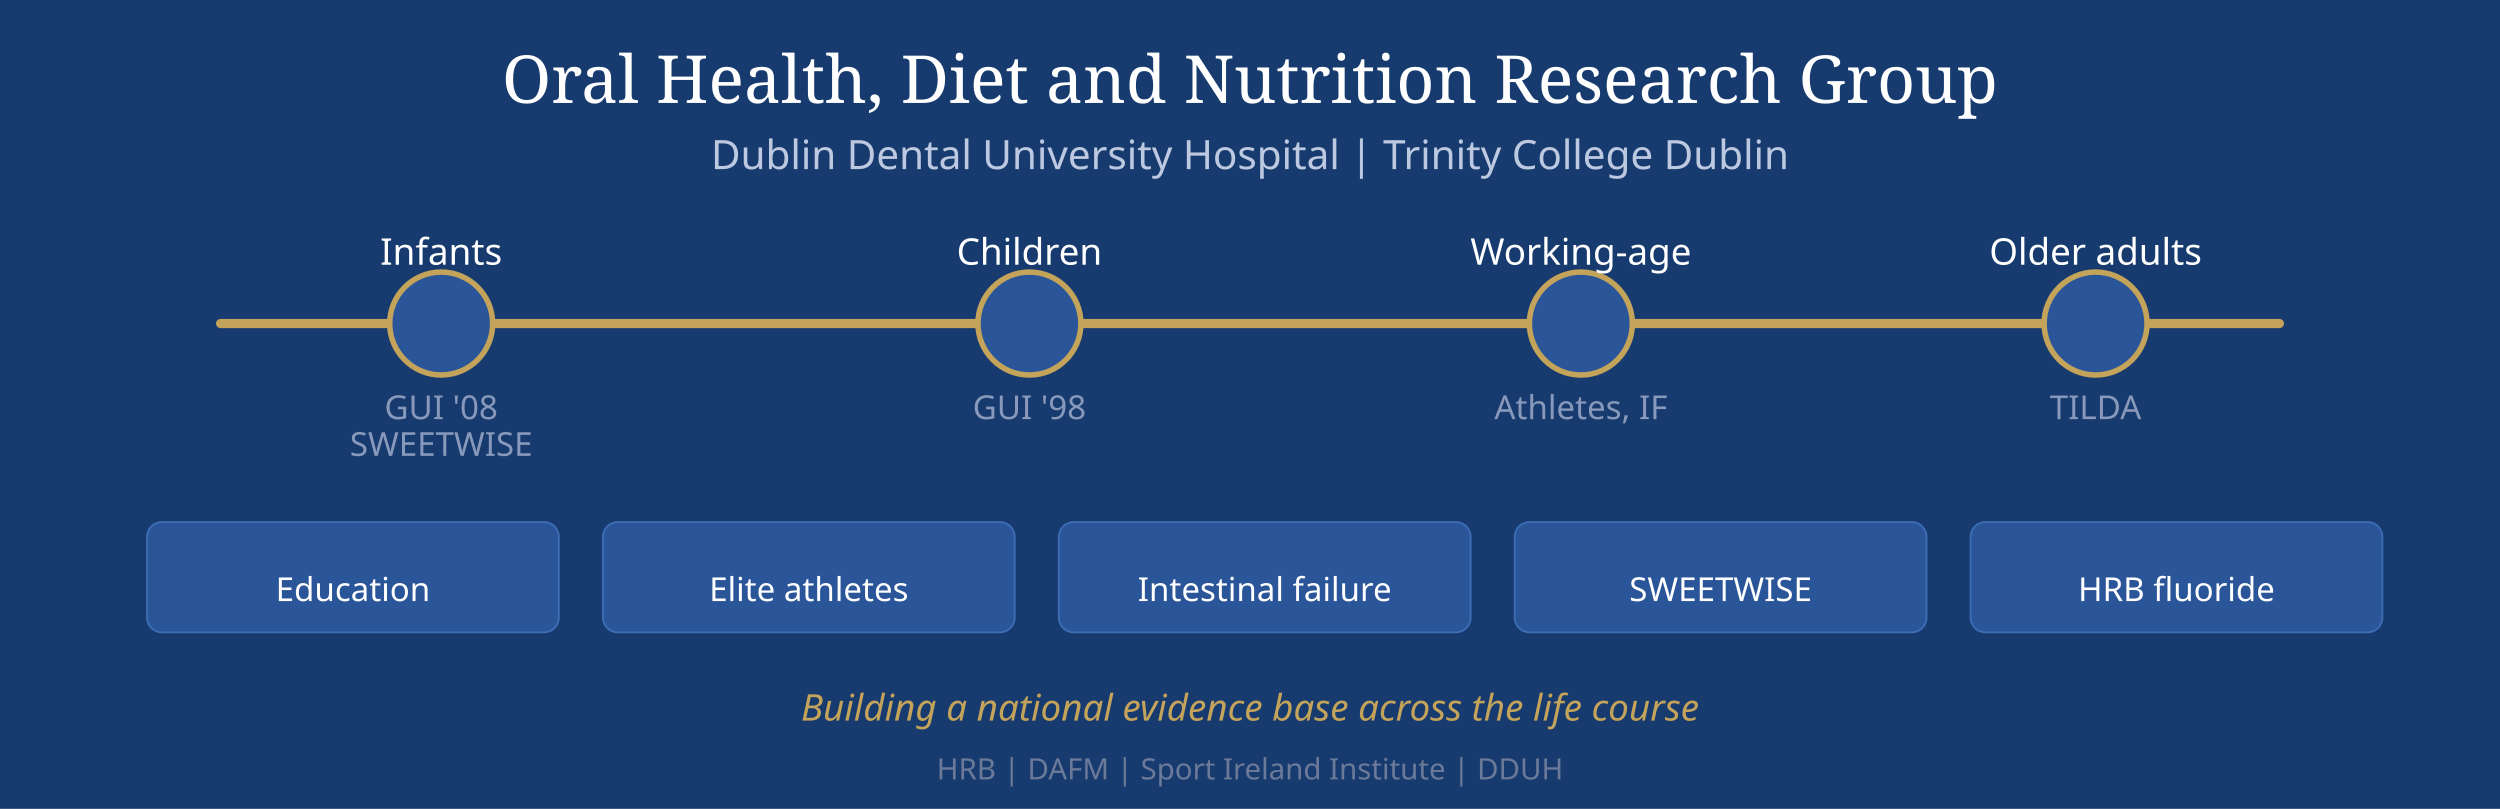
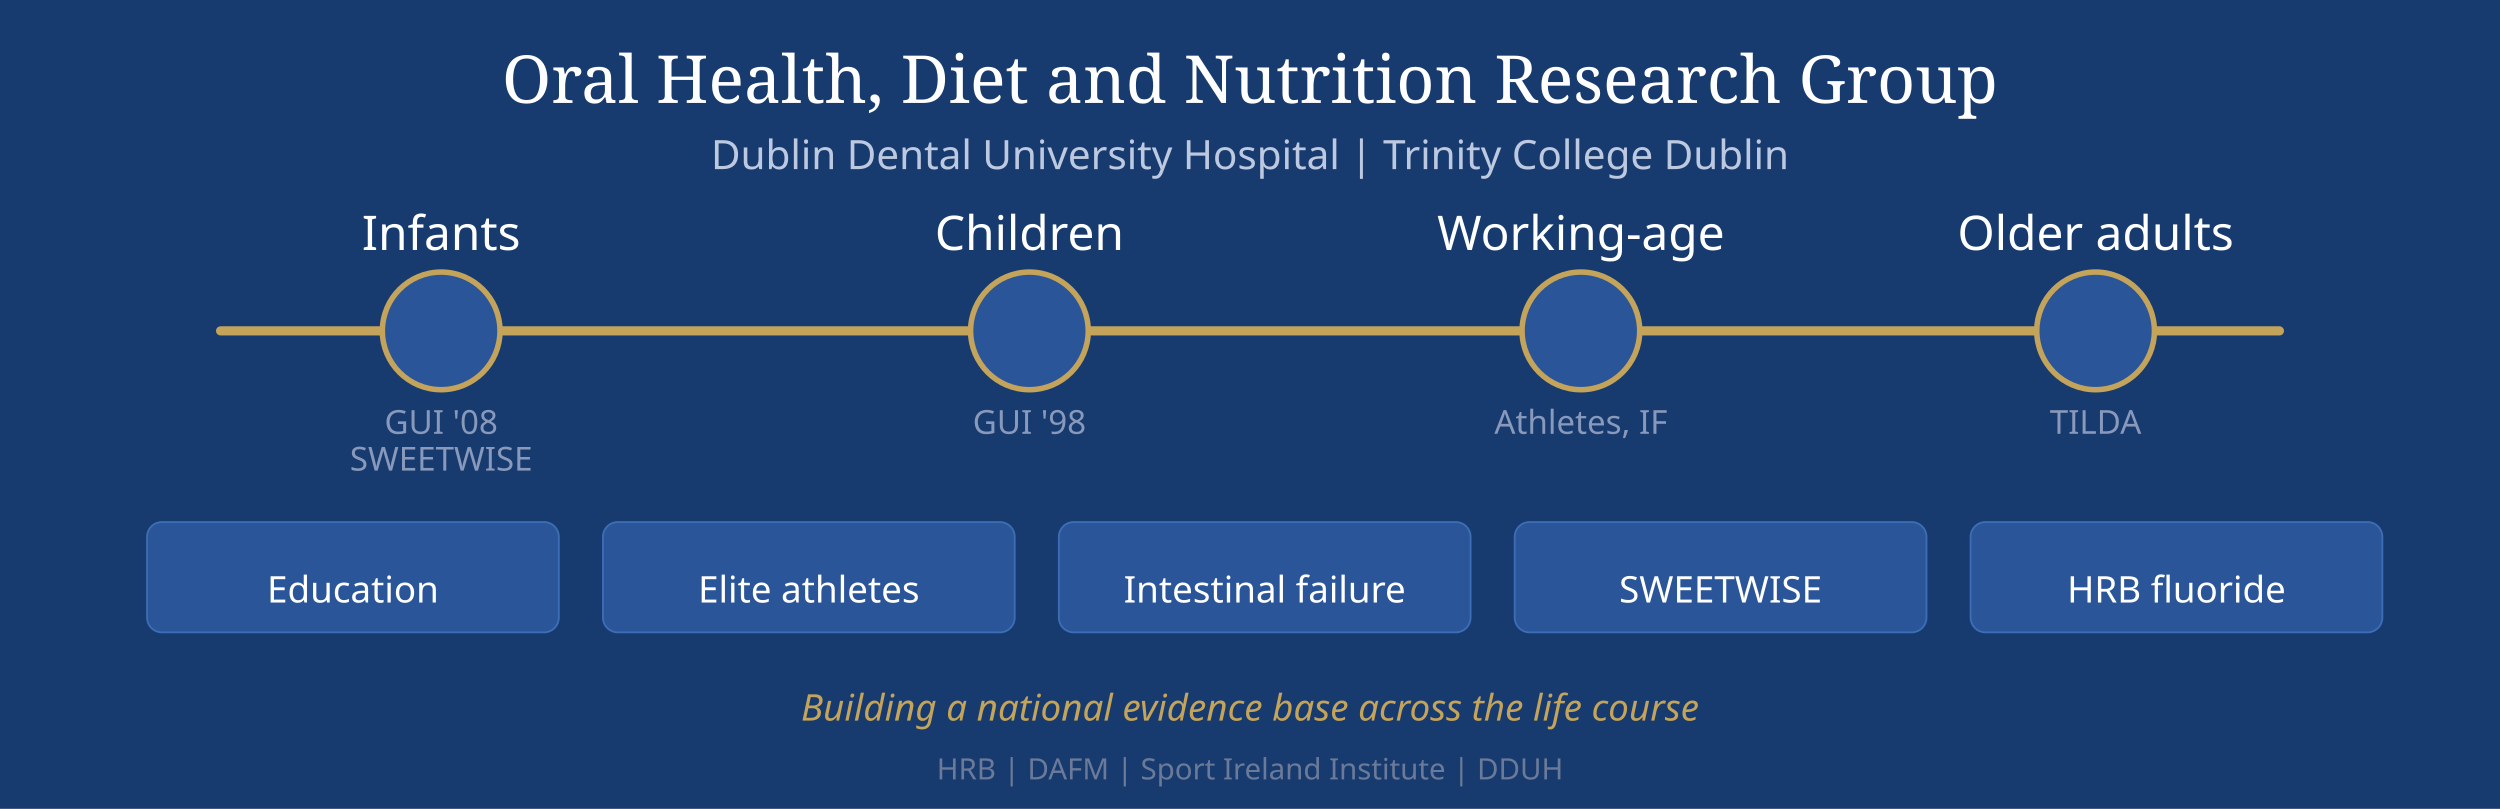
<svg xmlns="http://www.w3.org/2000/svg" width="100%" viewBox="0 0 680 220">
  <rect x="0" y="0" width="680" height="220" rx="0" fill="#173B6E" />
  <text x="340" y="28" text-anchor="middle" fill="#FFFFFF" font-family="Georgia, serif" font-size="18" font-weight="500">Oral Health, Diet and Nutrition Research Group</text>
  <text x="340" y="46" text-anchor="middle" fill="#BDC9E0" font-family="Calibri, sans-serif" font-size="11">Dublin Dental University Hospital | Trinity College Dublin</text>
-   <line x1="60" y1="88" x2="620" y2="88" stroke="#C4A35A" stroke-width="2.5" stroke-linecap="round" />
-   <circle cx="120" cy="88" r="14" fill="#2A5599" stroke="#C4A35A" stroke-width="1.5" />
-   <text x="120" y="72" text-anchor="middle" fill="#FFFFFF" font-family="Calibri, sans-serif" font-size="10" font-weight="500">Infants</text>
-   <text x="120" y="114" text-anchor="middle" fill="#8899BB" font-family="Calibri, sans-serif" font-size="9">GUI '08</text>
-   <text x="120" y="124" text-anchor="middle" fill="#8899BB" font-family="Calibri, sans-serif" font-size="9">SWEETWISE</text>
-   <circle cx="280" cy="88" r="14" fill="#2A5599" stroke="#C4A35A" stroke-width="1.5" />
-   <text x="280" y="72" text-anchor="middle" fill="#FFFFFF" font-family="Calibri, sans-serif" font-size="10" font-weight="500">Children</text>
-   <text x="280" y="114" text-anchor="middle" fill="#8899BB" font-family="Calibri, sans-serif" font-size="9">GUI '98</text>
-   <circle cx="430" cy="88" r="14" fill="#2A5599" stroke="#C4A35A" stroke-width="1.5" />
-   <text x="430" y="72" text-anchor="middle" fill="#FFFFFF" font-family="Calibri, sans-serif" font-size="10" font-weight="500">Working-age</text>
-   <text x="430" y="114" text-anchor="middle" fill="#8899BB" font-family="Calibri, sans-serif" font-size="9">Athletes, IF</text>
-   <circle cx="570" cy="88" r="14" fill="#2A5599" stroke="#C4A35A" stroke-width="1.5" />
-   <text x="570" y="72" text-anchor="middle" fill="#FFFFFF" font-family="Calibri, sans-serif" font-size="10" font-weight="500">Older adults</text>
-   <text x="570" y="114" text-anchor="middle" fill="#8899BB" font-family="Calibri, sans-serif" font-size="9">TILDA</text>
+   <line x1="60" y1="90" x2="620" y2="90" stroke="#C4A35A" stroke-width="2.5" stroke-linecap="round" />
+   <circle cx="120" cy="90" r="16" fill="#2A5599" stroke="#C4A35A" stroke-width="1.5" />
+   <text x="120" y="68" text-anchor="middle" fill="#FFFFFF" font-family="Calibri, sans-serif" font-size="13" font-weight="500">Infants</text>
+   <text x="120" y="118" text-anchor="middle" fill="#8899BB" font-family="Calibri, sans-serif" font-size="9">GUI '08</text>
+   <text x="120" y="128" text-anchor="middle" fill="#8899BB" font-family="Calibri, sans-serif" font-size="9">SWEETWISE</text>
+   <circle cx="280" cy="90" r="16" fill="#2A5599" stroke="#C4A35A" stroke-width="1.5" />
+   <text x="280" y="68" text-anchor="middle" fill="#FFFFFF" font-family="Calibri, sans-serif" font-size="13" font-weight="500">Children</text>
+   <text x="280" y="118" text-anchor="middle" fill="#8899BB" font-family="Calibri, sans-serif" font-size="9">GUI '98</text>
+   <circle cx="430" cy="90" r="16" fill="#2A5599" stroke="#C4A35A" stroke-width="1.5" />
+   <text x="430" y="68" text-anchor="middle" fill="#FFFFFF" font-family="Calibri, sans-serif" font-size="13" font-weight="500">Working-age</text>
+   <text x="430" y="118" text-anchor="middle" fill="#8899BB" font-family="Calibri, sans-serif" font-size="9">Athletes, IF</text>
+   <circle cx="570" cy="90" r="16" fill="#2A5599" stroke="#C4A35A" stroke-width="1.5" />
+   <text x="570" y="68" text-anchor="middle" fill="#FFFFFF" font-family="Calibri, sans-serif" font-size="13" font-weight="500">Older adults</text>
+   <text x="570" y="118" text-anchor="middle" fill="#8899BB" font-family="Calibri, sans-serif" font-size="9">TILDA</text>
  <rect x="40" y="142" width="112" height="30" rx="4" fill="#2A5599" stroke="#3D6DB5" stroke-width="0.5" />
-   <text x="96" y="160" text-anchor="middle" fill="#FFFFFF" font-family="Calibri, sans-serif" font-size="9" dominant-baseline="central">Education</text>
+   <text x="96" y="160" text-anchor="middle" fill="#FFFFFF" font-family="Calibri, sans-serif" font-size="10" dominant-baseline="central">Education</text>
  <rect x="164" y="142" width="112" height="30" rx="4" fill="#2A5599" stroke="#3D6DB5" stroke-width="0.5" />
-   <text x="220" y="160" text-anchor="middle" fill="#FFFFFF" font-family="Calibri, sans-serif" font-size="9" dominant-baseline="central">Elite athletes</text>
+   <text x="220" y="160" text-anchor="middle" fill="#FFFFFF" font-family="Calibri, sans-serif" font-size="10" dominant-baseline="central">Elite athletes</text>
  <rect x="288" y="142" width="112" height="30" rx="4" fill="#2A5599" stroke="#3D6DB5" stroke-width="0.5" />
-   <text x="344" y="160" text-anchor="middle" fill="#FFFFFF" font-family="Calibri, sans-serif" font-size="9" dominant-baseline="central">Intestinal failure</text>
+   <text x="344" y="160" text-anchor="middle" fill="#FFFFFF" font-family="Calibri, sans-serif" font-size="10" dominant-baseline="central">Intestinal failure</text>
  <rect x="412" y="142" width="112" height="30" rx="4" fill="#2A5599" stroke="#3D6DB5" stroke-width="0.5" />
-   <text x="468" y="160" text-anchor="middle" fill="#FFFFFF" font-family="Calibri, sans-serif" font-size="9" dominant-baseline="central">SWEETWISE</text>
+   <text x="468" y="160" text-anchor="middle" fill="#FFFFFF" font-family="Calibri, sans-serif" font-size="10" dominant-baseline="central">SWEETWISE</text>
  <rect x="536" y="142" width="112" height="30" rx="4" fill="#2A5599" stroke="#3D6DB5" stroke-width="0.5" />
-   <text x="592" y="160" text-anchor="middle" fill="#FFFFFF" font-family="Calibri, sans-serif" font-size="9" dominant-baseline="central">HRB fluoride</text>
+   <text x="592" y="160" text-anchor="middle" fill="#FFFFFF" font-family="Calibri, sans-serif" font-size="10" dominant-baseline="central">HRB fluoride</text>
  <text x="340" y="196" text-anchor="middle" fill="#C4A35A" font-family="Calibri, sans-serif" font-size="10" font-style="italic">Building a national evidence base across the life course</text>
  <text x="340" y="212" text-anchor="middle" fill="#6B7A99" font-family="Calibri, sans-serif" font-size="8">HRB | DAFM | Sport Ireland Institute | DDUH</text>
</svg>
